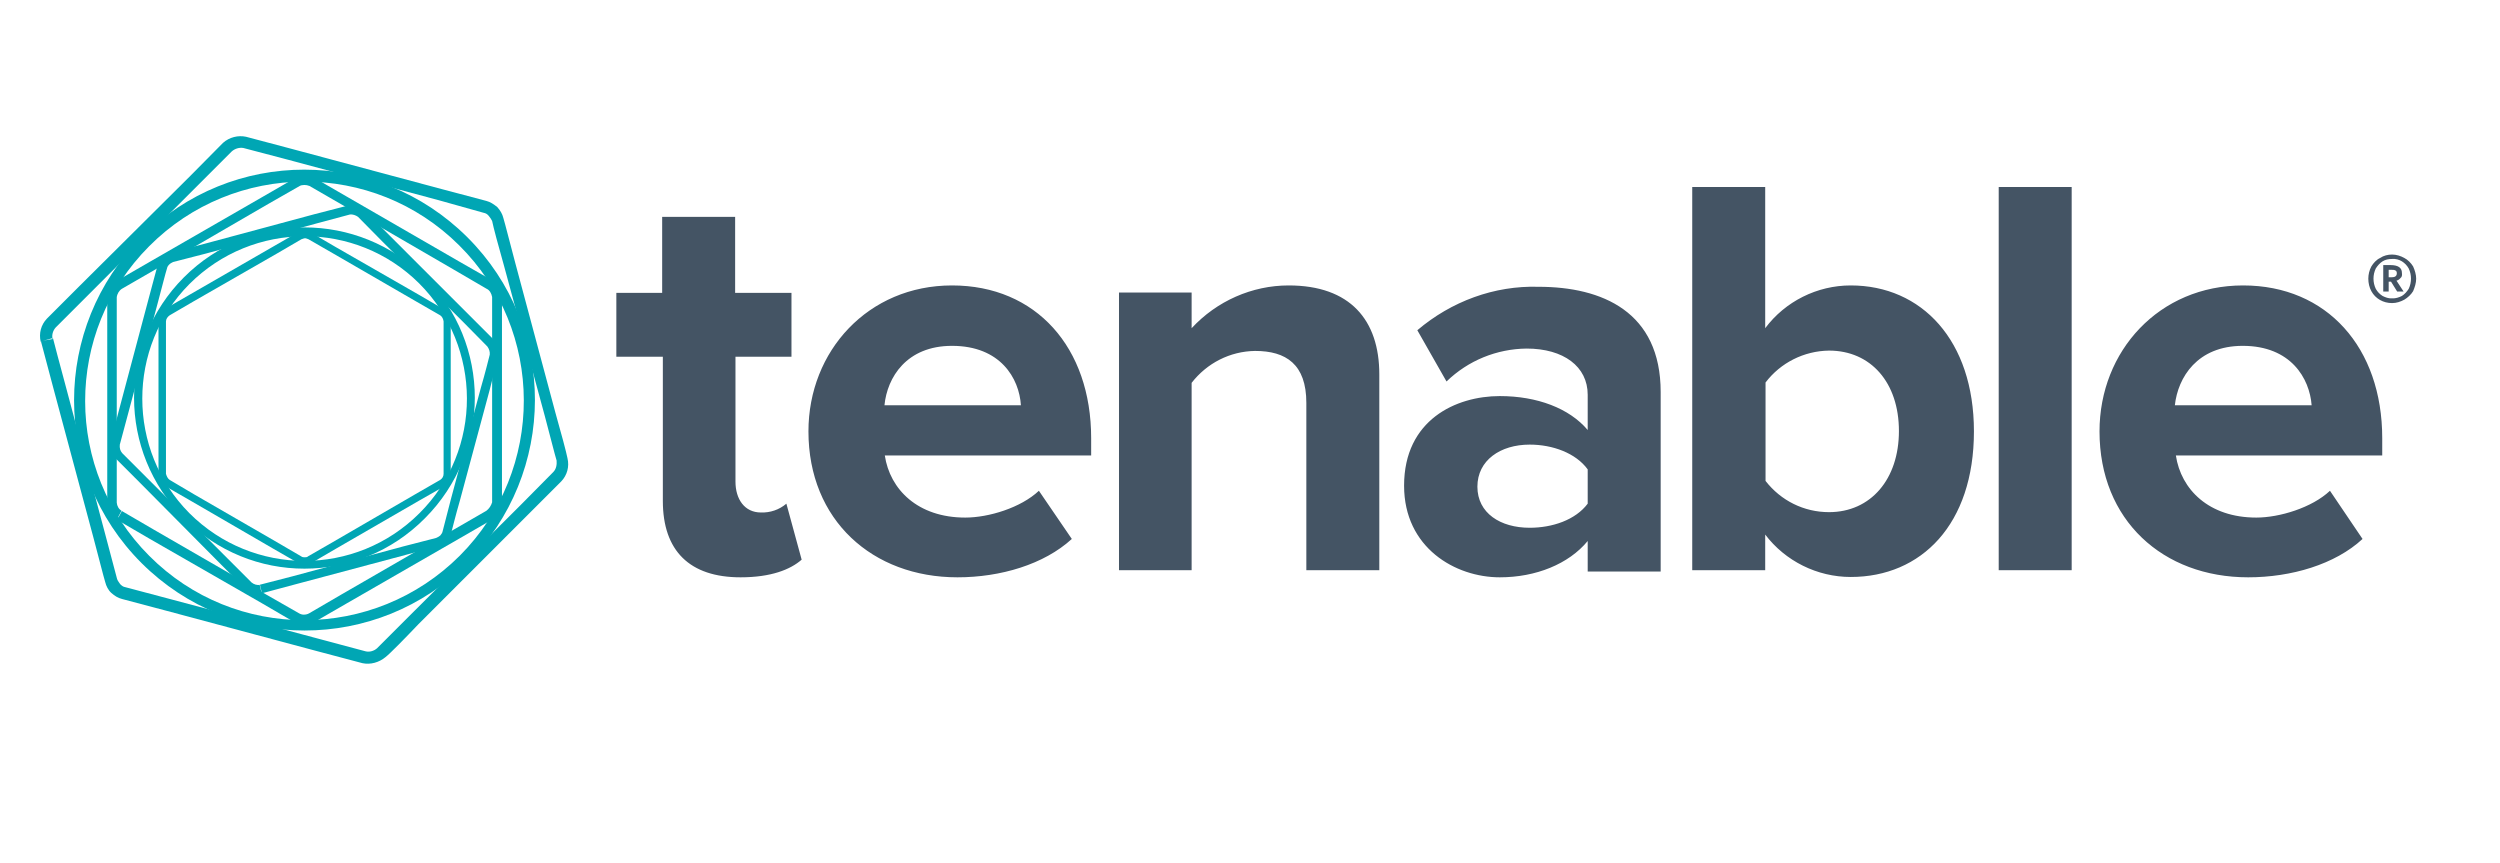
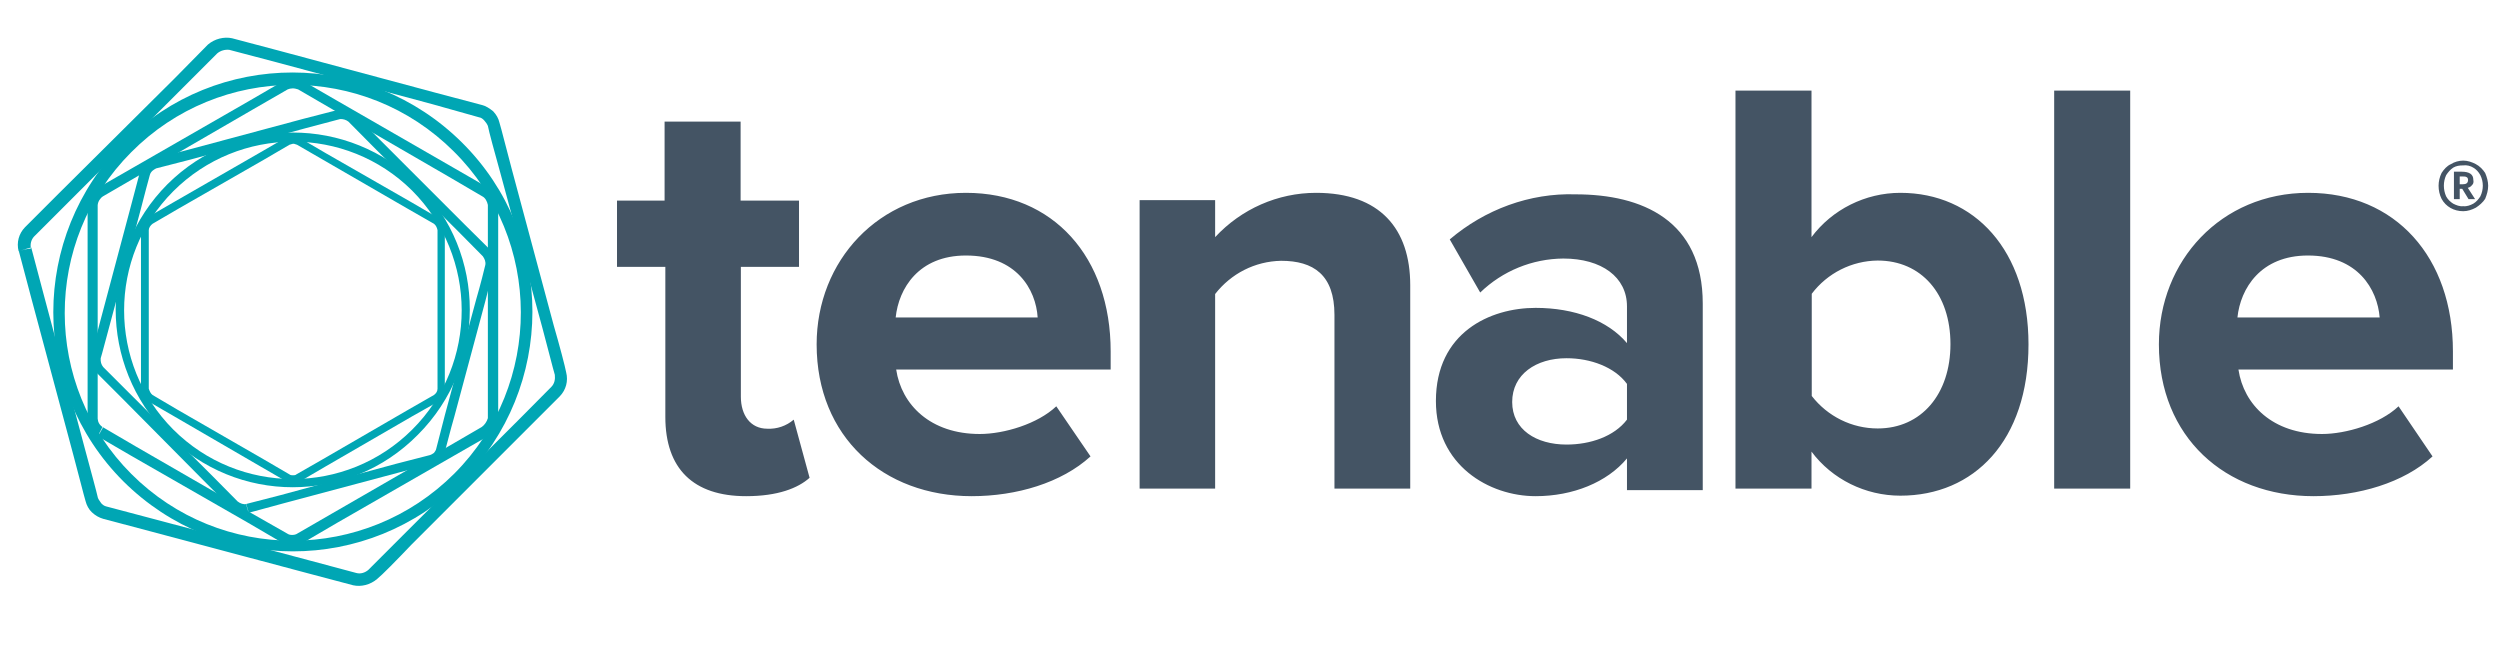
- <svg xmlns="http://www.w3.org/2000/svg" xmlns:ns1="http://xml.openoffice.org/svg/export" version="1.2" width="73.66mm" height="25.4mm" viewBox="0 0 7366 2540" preserveAspectRatio="xMidYMid" fill-rule="evenodd" stroke-width="28.222" stroke-linejoin="round" xml:space="preserve">
+ <svg xmlns="http://www.w3.org/2000/svg" xmlns:ns1="http://xml.openoffice.org/svg/export" version="1.2" width="99.31mm" height="25.65mm" viewBox="0 0 9931 2565" preserveAspectRatio="xMidYMid" fill-rule="evenodd" stroke-width="28.222" stroke-linejoin="round" xml:space="preserve">
  <defs class="ClipPathGroup">
    <clipPath id="presentation_clip_path" clipPathUnits="userSpaceOnUse">
-       <rect x="0" y="0" width="7366" height="2540" />
+       <rect x="0" y="0" width="9931" height="2565" />
    </clipPath>
    <clipPath id="presentation_clip_path_shrink" clipPathUnits="userSpaceOnUse">
-       <rect x="7" y="2" width="7352" height="2535" />
+       <rect x="9" y="2" width="9912" height="2560" />
    </clipPath>
  </defs>
  <defs class="TextShapeIndex">
    <g ns1:slide="id1" ns1:id-list="id3" />
  </defs>
  <defs class="EmbeddedBulletChars">
    <g id="bullet-char-template-57356" transform="scale(0.0004882812,-0.0004882812)">
      <path d="M 580,1141 L 1163,571 580,0 -4,571 580,1141 Z" />
    </g>
    <g id="bullet-char-template-57354" transform="scale(0.0004882812,-0.0004882812)">
      <path d="M 8,1128 L 1137,1128 1137,0 8,0 8,1128 Z" />
    </g>
    <g id="bullet-char-template-10146" transform="scale(0.0004882812,-0.0004882812)">
      <path d="M 174,0 L 602,739 174,1481 1456,739 174,0 Z M 1358,739 L 309,1346 659,739 1358,739 Z" />
    </g>
    <g id="bullet-char-template-10132" transform="scale(0.0004882812,-0.0004882812)">
      <path d="M 2015,739 L 1276,0 717,0 1260,543 174,543 174,936 1260,936 717,1481 1274,1481 2015,739 Z" />
    </g>
    <g id="bullet-char-template-10007" transform="scale(0.0004882812,-0.0004882812)">
      <path d="M 0,-2 C -7,14 -16,27 -25,37 L 356,567 C 262,823 215,952 215,954 215,979 228,992 255,992 264,992 276,990 289,987 310,991 331,999 354,1012 L 381,999 492,748 772,1049 836,1024 860,1049 C 881,1039 901,1025 922,1006 886,937 835,863 770,784 769,783 710,716 594,584 L 774,223 C 774,196 753,168 711,139 L 727,119 C 717,90 699,76 672,76 641,76 570,178 457,381 L 164,-76 C 142,-110 111,-127 72,-127 30,-127 9,-110 8,-76 1,-67 -2,-52 -2,-32 -2,-23 -1,-13 0,-2 Z" />
    </g>
    <g id="bullet-char-template-10004" transform="scale(0.0004882812,-0.0004882812)">
      <path d="M 285,-33 C 182,-33 111,30 74,156 52,228 41,333 41,471 41,549 55,616 82,672 116,743 169,778 240,778 293,778 328,747 346,684 L 369,508 C 377,444 397,411 428,410 L 1163,1116 C 1174,1127 1196,1133 1229,1133 1271,1133 1292,1118 1292,1087 L 1292,965 C 1292,929 1282,901 1262,881 L 442,47 C 390,-6 338,-33 285,-33 Z" />
    </g>
    <g id="bullet-char-template-9679" transform="scale(0.0004882812,-0.0004882812)">
      <path d="M 813,0 C 632,0 489,54 383,161 276,268 223,411 223,592 223,773 276,916 383,1023 489,1130 632,1184 813,1184 992,1184 1136,1130 1245,1023 1353,916 1407,772 1407,592 1407,412 1353,268 1245,161 1136,54 992,0 813,0 Z" />
    </g>
    <g id="bullet-char-template-8226" transform="scale(0.0004882812,-0.0004882812)">
      <path d="M 346,457 C 273,457 209,483 155,535 101,586 74,649 74,723 74,796 101,859 155,911 209,963 273,989 346,989 419,989 480,963 531,910 582,859 608,796 608,723 608,648 583,586 532,535 482,483 420,457 346,457 Z" />
    </g>
    <g id="bullet-char-template-8211" transform="scale(0.0004882812,-0.0004882812)">
      <path d="M -4,459 L 1135,459 1135,606 -4,606 -4,459 Z" />
    </g>
    <g id="bullet-char-template-61548" transform="scale(0.0004882812,-0.0004882812)">
      <path d="M 173,740 C 173,903 231,1043 346,1159 462,1274 601,1332 765,1332 928,1332 1067,1274 1183,1159 1299,1043 1357,903 1357,740 1357,577 1299,437 1183,322 1067,206 928,148 765,148 601,148 462,206 346,322 231,437 173,577 173,740 Z" />
    </g>
  </defs>
  <g>
    <g id="id2" class="Master_Slide">
      <g id="bg-id2" class="Background" />
      <g id="bo-id2" class="BackgroundObjects" />
    </g>
  </g>
  <g class="SlideGroup">
    <g>
      <g id="container-id1">
        <g id="id1" class="Slide" clip-path="url(#presentation_clip_path)">
          <g class="Page">
            <g class="Graphic">
              <g id="id3">
-                 <rect class="BoundingBox" stroke="none" fill="none" x="-143" y="-2575" width="7620" height="7620" />
-                 <path fill="rgb(68,84,100)" stroke="none" d="M 1953,1476 L 1953,1051 1816,1051 1816,863 1951,863 1951,639 2166,639 2166,863 2332,863 2332,1051 2167,1051 2167,1419 C 2167,1471 2194,1510 2242,1510 2269,1511 2296,1502 2317,1484 L 2362,1649 C 2329,1678 2272,1701 2182,1701 2032,1701 1953,1623 1953,1476 L 1953,1476 Z M 2382,1271 C 2382,1034 2558,841 2805,841 3053,841 3215,1024 3215,1291 L 3215,1342 2607,1342 C 2622,1442 2704,1525 2844,1525 2913,1525 3008,1496 3061,1446 L 3158,1588 C 3076,1663 2948,1701 2821,1701 2571,1701 2382,1533 2382,1271 L 2382,1271 Z M 2805,1019 C 2671,1019 2614,1112 2606,1194 L 3008,1194 C 3003,1115 2948,1019 2805,1019 L 2805,1019 Z M 3849,1680 L 3849,1187 C 3849,1073 3789,1034 3698,1034 3624,1035 3556,1070 3511,1128 L 3511,1680 3297,1680 3297,862 3511,862 3511,967 C 3585,887 3689,841 3797,841 3978,841 4064,943 4064,1103 L 4064,1680 3849,1680 3849,1680 Z M 4678,1680 L 4678,1594 C 4622,1662 4525,1701 4419,1701 4288,1701 4137,1614 4137,1431 4137,1237 4290,1167 4419,1167 4529,1167 4624,1203 4678,1267 L 4678,1163 C 4678,1080 4607,1027 4498,1027 4410,1028 4326,1062 4262,1124 L 4176,973 C 4276,888 4403,841 4533,845 4721,845 4893,919 4893,1155 L 4893,1684 4678,1684 4678,1680 Z M 4678,1484 L 4678,1383 C 4643,1335 4575,1310 4507,1310 4421,1310 4353,1356 4353,1434 4353,1512 4421,1555 4507,1555 4574,1555 4642,1532 4678,1484 L 4678,1484 Z M 4986,1680 L 4986,551 5201,551 5201,967 C 5260,888 5354,841 5453,841 5662,841 5816,1003 5816,1271 5816,1545 5661,1700 5453,1700 5354,1700 5260,1653 5201,1575 L 5201,1680 4986,1680 4986,1680 Z M 5389,1509 C 5512,1509 5595,1412 5595,1270 5595,1127 5512,1033 5389,1033 5315,1034 5246,1069 5202,1127 L 5202,1417 C 5247,1475 5315,1509 5389,1509 L 5389,1509 5389,1509 Z M 5889,1680 L 5889,551 6104,551 6104,1680 5889,1680 5889,1680 Z M 6186,1271 C 6186,1034 6362,841 6609,841 6856,841 7019,1024 7019,1291 L 7019,1342 6411,1342 C 6426,1442 6508,1525 6648,1525 6716,1525 6812,1496 6865,1446 L 6961,1588 C 6880,1663 6751,1701 6624,1701 6373,1701 6186,1533 6186,1271 L 6186,1271 Z M 6608,1019 C 6474,1019 6417,1112 6408,1194 L 6811,1194 C 6805,1115 6750,1019 6608,1019 L 6608,1019 Z M 7084,760 C 7094,765 7104,775 7110,785 7115,796 7119,809 7119,821 7119,834 7115,846 7110,858 7104,868 7094,877 7084,883 7073,889 7061,893 7048,893 7022,893 6999,880 6987,858 6981,847 6978,834 6978,821 6978,809 6981,796 6987,785 6993,775 7002,765 7013,760 7023,753 7036,750 7048,750 7061,750 7073,754 7084,760 L 7084,760 Z M 7077,872 C 7085,867 7092,859 7097,851 7106,832 7106,810 7097,791 7092,782 7085,775 7077,770 7069,765 7058,762 7048,763 7037,763 7028,765 7020,770 7012,775 7005,783 7000,791 6991,810 6991,832 7000,851 7005,860 7012,867 7020,872 7028,876 7038,880 7048,879 7058,880 7069,876 7077,872 L 7077,872 Z M 7073,819 C 7070,823 7065,826 7061,827 L 7082,859 7063,859 7045,830 7038,830 7038,859 7022,859 7022,781 7043,781 C 7066,781 7077,789 7077,804 7078,811 7077,816 7073,819 L 7073,819 Z M 7038,817 L 7047,817 C 7057,817 7062,813 7062,805 7062,802 7061,798 7058,797 7055,795 7050,795 7047,795 L 7038,795 7038,817 7038,817 Z" />
-                 <path fill="rgb(0,166,180)" stroke="none" d="M 1483,642 C 1488,658 1503,718 1518,774 L 1518,774 1637,1218 C 1653,1274 1669,1334 1672,1350 L 1672,1350 C 1678,1375 1671,1400 1654,1418 L 1654,1418 1557,1515 1557,1515 1233,1839 C 1192,1882 1150,1925 1136,1936 L 1136,1936 C 1117,1952 1091,1959 1068,1954 L 1068,1954 936,1919 936,1919 492,1800 360,1765 360,1765 C 348,1762 338,1756 328,1747 L 328,1747 C 319,1739 313,1727 310,1715 L 310,1715 C 305,1699 290,1639 275,1583 L 275,1583 156,1139 121,1007 121,1007 138,1001 156,996 C 160,1013 176,1072 191,1128 L 191,1128 310,1574 C 325,1630 341,1690 345,1706 L 345,1706 C 347,1712 351,1716 354,1721 L 354,1721 C 359,1726 363,1729 369,1730 L 369,1730 501,1765 501,1765 946,1884 1077,1919 1077,1919 C 1089,1922 1102,1918 1111,1910 L 1111,1910 1208,1813 1208,1813 1534,1488 1630,1391 1630,1391 C 1639,1382 1641,1369 1640,1357 L 1640,1357 C 1635,1341 1620,1281 1605,1225 L 1605,1225 1485,783 C 1469,727 1453,667 1450,651 L 1450,651 C 1447,645 1444,641 1440,636 L 1440,636 C 1436,631 1431,628 1425,627 L 1425,627 1293,590 1293,590 850,471 717,436 717,436 C 705,434 692,438 683,446 L 683,446 586,543 586,543 261,868 164,965 164,965 C 156,974 152,987 155,999 L 155,999 137,1002 120,1007 C 114,982 121,957 138,939 L 138,939 235,842 235,842 561,518 657,421 657,421 C 676,404 702,398 725,403 L 725,403 857,438 857,438 1301,557 1433,592 1433,592 C 1445,595 1455,602 1465,610 L 1465,610 C 1474,620 1480,630 1483,642 L 1483,642 Z" />
-                 <path fill="rgb(0,166,180)" stroke="none" d="M 926,524 L 1023,580 1023,580 1352,770 1450,826 1450,826 C 1467,837 1478,855 1479,876 L 1479,876 1479,988 1479,988 1479,1481 1479,1481 C 1478,1502 1467,1520 1450,1531 L 1450,1531 1353,1587 1353,1587 1023,1777 926,1833 926,1833 C 916,1838 907,1840 897,1840 L 897,1840 C 886,1840 877,1838 867,1833 L 867,1833 771,1777 771,1777 440,1587 344,1531 344,1531 351,1518 358,1505 454,1561 454,1561 783,1751 881,1807 881,1807 C 886,1810 891,1811 895,1811 L 895,1811 C 900,1811 906,1810 911,1807 L 911,1807 1007,1751 1007,1751 1336,1561 1433,1505 1433,1505 C 1441,1499 1447,1490 1450,1480 L 1450,1480 1450,1368 1450,1368 1450,875 1450,875 C 1448,865 1443,855 1434,851 L 1434,851 1338,795 1338,795 1009,604 912,548 912,548 C 907,546 902,545 897,545 L 897,545 C 892,545 886,546 883,548 L 883,548 785,604 785,604 456,795 359,851 359,851 C 351,856 345,866 344,876 L 344,876 344,988 344,988 344,1481 344,1481 C 345,1491 349,1499 359,1506 L 359,1506 352,1519 345,1532 C 327,1522 317,1503 316,1482 L 316,1482 C 316,1468 316,1418 316,1370 L 316,1370 316,877 316,877 C 317,856 327,838 345,827 L 345,827 442,771 442,771 772,581 869,525 869,525 C 878,520 887,518 898,518 L 898,518 C 907,517 918,519 926,524 L 926,524 Z" />
-                 <path fill="rgb(0,166,180)" stroke="none" d="M 503,744 L 600,719 600,719 927,631 1024,606 1024,606 C 1041,602 1060,607 1074,620 L 1074,620 1145,691 1145,691 1384,930 1455,1001 1455,1001 C 1468,1014 1473,1034 1468,1051 L 1468,1051 C 1465,1063 1453,1107 1443,1148 L 1443,1148 1355,1475 C 1343,1516 1332,1561 1329,1572 L 1329,1572 C 1327,1580 1322,1588 1315,1595 L 1315,1595 C 1310,1602 1301,1607 1292,1609 L 1292,1609 1195,1635 1195,1635 869,1722 772,1748 772,1748 768,1736 765,1723 862,1698 862,1698 1188,1610 1285,1585 1285,1585 C 1290,1583 1293,1581 1297,1578 L 1297,1578 C 1300,1574 1303,1571 1304,1566 L 1304,1566 1329,1469 1329,1469 1417,1142 C 1429,1101 1440,1057 1443,1045 L 1443,1045 C 1444,1036 1441,1028 1436,1021 L 1436,1021 1366,950 1366,950 1126,711 1055,639 1055,639 C 1048,634 1039,631 1031,632 L 1031,632 934,658 934,658 607,747 510,772 510,772 C 506,774 502,776 499,779 L 499,779 C 495,783 493,786 492,791 L 492,791 C 488,803 477,847 466,888 L 466,888 379,1213 C 368,1254 356,1299 353,1310 L 353,1310 C 352,1320 354,1328 360,1335 L 360,1335 431,1406 431,1406 670,1645 741,1716 741,1716 C 748,1722 758,1725 766,1723 L 766,1723 769,1736 773,1749 C 755,1753 737,1748 723,1735 L 723,1735 652,1664 652,1664 411,1421 340,1350 340,1350 C 327,1337 323,1319 326,1300 L 326,1300 C 330,1288 341,1244 352,1203 L 352,1203 439,876 465,779 465,779 C 467,771 472,763 479,756 L 479,756 C 487,751 495,747 503,744 L 503,744 Z" />
-                 <path fill="rgb(0,166,180)" stroke="none" d="M 417,1659 C 152,1394 152,965 417,699 682,433 1111,434 1377,699 1643,964 1642,1393 1377,1659 L 1377,1659 C 1112,1924 683,1924 417,1659 L 417,1659 417,1659 Z M 1355,1637 C 1607,1384 1606,974 1353,723 1100,471 690,473 439,726 188,978 188,1386 440,1638 692,1891 1102,1890 1355,1637 1355,1638 1355,1638 1355,1637 L 1355,1637 1355,1637 Z" />
-                 <path fill="rgb(0,166,180)" stroke="none" d="M 919,687 L 991,729 991,729 1235,869 1307,911 1307,911 C 1320,919 1328,933 1328,949 L 1328,949 1328,1031 1328,1031 1328,1397 1328,1397 C 1327,1412 1320,1426 1307,1434 L 1307,1434 1235,1475 1235,1475 991,1616 919,1658 919,1658 C 912,1662 905,1664 898,1664 L 898,1664 C 891,1664 883,1662 877,1658 L 877,1658 804,1616 804,1616 561,1475 488,1433 488,1433 494,1424 500,1414 571,1456 571,1456 815,1597 887,1639 887,1639 C 891,1642 894,1642 898,1642 L 898,1642 C 901,1642 905,1642 908,1639 L 908,1639 981,1597 981,1597 1224,1456 1297,1414 1297,1414 C 1303,1410 1307,1404 1307,1396 L 1307,1396 1307,1313 1307,1313 1307,947 1307,947 C 1306,940 1303,933 1297,929 L 1297,929 1224,887 1224,887 982,747 909,705 909,705 C 906,704 902,702 899,702 L 899,702 C 895,702 892,704 888,705 L 888,705 816,747 816,747 572,887 500,929 500,929 C 494,933 489,940 489,947 L 489,947 489,1030 489,1030 489,1396 489,1396 C 491,1403 494,1410 500,1414 L 500,1414 494,1424 488,1433 C 475,1425 467,1411 467,1396 L 467,1396 467,1312 467,1312 467,946 467,946 C 467,931 475,917 488,909 L 488,909 561,867 561,867 804,727 877,685 877,685 C 884,681 891,679 898,679 L 898,679 C 905,683 912,684 919,687 L 919,687 919,687 Z" />
-                 <path fill="rgb(0,166,180)" stroke="none" d="M 542,1527 C 346,1331 346,1013 542,817 738,621 1056,621 1252,817 1448,1013 1448,1331 1252,1527 1056,1725 738,1725 542,1527 L 542,1527 Z M 1236,1512 C 1423,1326 1422,1022 1235,835 1048,649 745,650 558,837 373,1023 373,1326 558,1512 745,1699 1048,1700 1236,1512 1235,1512 1236,1512 1236,1512 L 1236,1512 Z" />
+                 <rect class="BoundingBox" stroke="none" fill="none" x="-113" y="-431" width="10363" height="3597" />
+                 <path fill="rgb(68,84,100)" stroke="none" d="M 2643,1656 L 2643,1060 2451,1060 2451,797 2640,797 2640,483 2942,483 2942,797 3174,797 3174,1060 2943,1060 2943,1576 C 2943,1649 2981,1703 3048,1703 3086,1705 3124,1692 3153,1667 L 3216,1898 C 3170,1939 3090,1971 2964,1971 2754,1971 2643,1862 2643,1656 L 2643,1656 2643,1656 Z M 3244,1368 C 3244,1036 3491,766 3837,766 4185,766 4412,1022 4412,1396 L 4412,1468 3560,1468 C 3581,1608 3696,1724 3892,1724 3989,1724 4122,1684 4196,1614 L 4332,1813 C 4217,1918 4038,1971 3860,1971 3509,1971 3244,1736 3244,1368 L 3244,1368 3244,1368 Z M 3837,1015 C 3649,1015 3570,1146 3558,1261 L 4122,1261 C 4115,1150 4038,1015 3837,1015 L 3837,1015 3837,1015 Z M 5301,1941 L 5301,1251 C 5301,1091 5217,1036 5089,1036 4985,1038 4890,1087 4827,1168 L 4827,1941 4527,1941 4527,795 4827,795 4827,942 C 4931,830 5076,766 5228,766 5482,766 5602,909 5602,1133 L 5602,1941 5301,1941 5301,1941 5301,1941 Z M 6463,1941 L 6463,1821 C 6384,1916 6248,1971 6100,1971 5916,1971 5704,1849 5704,1593 5704,1321 5919,1223 6100,1223 6254,1223 6387,1273 6463,1363 L 6463,1217 C 6463,1101 6363,1027 6210,1027 6087,1028 5969,1076 5880,1162 L 5759,951 C 5899,832 6077,766 6259,772 6523,772 6764,875 6764,1206 L 6764,1947 6463,1947 6463,1941 6463,1941 Z M 6463,1667 L 6463,1525 C 6414,1458 6318,1423 6223,1423 6102,1423 6007,1487 6007,1597 6007,1706 6102,1766 6223,1766 6317,1766 6412,1734 6463,1667 L 6463,1667 6463,1667 Z M 6894,1941 L 6894,360 7196,360 7196,942 C 7278,832 7410,766 7549,766 7842,766 8058,993 8058,1368 8058,1752 7841,1969 7549,1969 7410,1969 7278,1904 7196,1794 L 7196,1941 6894,1941 6894,1941 6894,1941 Z M 7459,1702 C 7632,1702 7748,1566 7748,1367 7748,1167 7632,1035 7459,1035 7356,1036 7259,1085 7197,1167 L 7197,1573 C 7260,1654 7356,1702 7459,1702 L 7459,1702 7459,1702 7459,1702 Z M 8160,1941 L 8160,360 8462,360 8462,1941 8160,1941 8160,1941 8160,1941 Z M 8576,1368 C 8576,1036 8823,766 9169,766 9516,766 9744,1022 9744,1396 L 9744,1468 8892,1468 C 8913,1608 9028,1724 9224,1724 9319,1724 9454,1684 9528,1614 L 9663,1813 C 9549,1918 9368,1971 9190,1971 8839,1971 8576,1736 8576,1368 L 8576,1368 8576,1368 Z M 9168,1015 C 8980,1015 8900,1146 8888,1261 L 9453,1261 C 9444,1150 9367,1015 9168,1015 L 9168,1015 9168,1015 Z M 9835,652 C 9849,659 9863,673 9872,687 9879,703 9884,721 9884,738 9884,756 9879,773 9872,790 9863,804 9849,816 9835,825 9820,833 9803,839 9785,839 9748,839 9716,821 9699,790 9691,774 9687,756 9687,738 9687,721 9691,703 9699,687 9708,673 9720,659 9736,652 9750,643 9768,638 9785,638 9803,638 9820,644 9835,652 L 9835,652 9835,652 Z M 9825,809 C 9837,802 9846,791 9853,780 9866,753 9866,722 9853,696 9846,683 9837,673 9825,666 9814,659 9799,655 9785,657 9769,657 9757,659 9745,666 9734,673 9724,685 9717,696 9705,722 9705,753 9717,780 9724,793 9734,802 9745,809 9757,815 9771,821 9785,819 9799,821 9814,815 9825,809 L 9825,809 9825,809 Z M 9820,735 C 9816,741 9809,745 9803,746 L 9832,791 9806,791 9781,750 9771,750 9771,791 9748,791 9748,682 9778,682 C 9810,682 9825,693 9825,714 9827,724 9825,731 9820,735 L 9820,735 9820,735 Z M 9771,732 L 9783,732 C 9797,732 9804,727 9804,715 9804,711 9803,706 9799,704 9795,701 9788,701 9783,701 L 9771,701 9771,732 9771,732 9771,732 Z" />
+                 <path fill="rgb(0,166,180)" stroke="none" d="M 1984,487 C 1991,509 2012,594 2033,672 L 2033,672 2200,1294 C 2223,1373 2245,1457 2249,1479 L 2249,1479 C 2258,1514 2248,1549 2224,1574 L 2224,1574 2088,1710 2088,1710 1634,2164 C 1576,2225 1517,2285 1498,2300 L 1498,2300 C 1471,2323 1435,2332 1403,2325 L 1403,2325 1218,2276 1218,2276 595,2110 410,2061 410,2061 C 393,2056 379,2048 365,2035 L 365,2035 C 353,2024 344,2007 340,1991 L 340,1991 C 333,1968 312,1884 291,1806 L 291,1806 124,1183 75,998 75,998 99,990 124,983 C 130,1007 152,1090 173,1168 L 173,1168 340,1793 C 361,1871 384,1955 389,1978 L 389,1978 C 392,1986 398,1992 402,1999 L 402,1999 C 409,2006 414,2010 423,2012 L 423,2012 608,2061 608,2061 1232,2227 1415,2276 1415,2276 C 1432,2281 1450,2275 1463,2264 L 1463,2264 1599,2128 1599,2128 2056,1672 2190,1537 2190,1537 C 2203,1524 2206,1506 2204,1489 L 2204,1489 C 2197,1466 2176,1382 2155,1304 L 2155,1304 1987,685 C 1965,606 1942,522 1938,500 L 1938,500 C 1934,491 1930,486 1924,479 L 1924,479 C 1918,472 1911,467 1903,466 L 1903,466 1718,414 1718,414 1097,247 911,198 911,198 C 894,196 876,201 863,212 L 863,212 727,348 727,348 271,804 135,940 135,940 C 124,952 119,970 123,987 L 123,987 98,991 74,998 C 65,963 75,928 99,903 L 99,903 235,767 235,767 692,313 826,177 826,177 C 853,154 890,145 922,152 L 922,152 1107,201 1107,201 1729,368 1914,417 1914,417 C 1931,421 1945,431 1959,442 L 1959,442 C 1972,456 1980,470 1984,487 L 1984,487 1984,487 Z" />
+                 <path fill="rgb(0,166,180)" stroke="none" d="M 1204,322 L 1339,400 1339,400 1801,666 1938,745 1938,745 C 1962,760 1977,786 1979,815 L 1979,815 1979,972 1979,972 1979,1663 1979,1663 C 1977,1692 1962,1717 1938,1733 L 1938,1733 1802,1811 1802,1811 1339,2077 1204,2156 1204,2156 C 1189,2163 1177,2166 1163,2166 L 1163,2166 C 1147,2166 1135,2163 1121,2156 L 1121,2156 986,2077 986,2077 522,1811 388,1733 388,1733 398,1714 407,1696 542,1775 542,1775 1003,2041 1140,2119 1140,2119 C 1147,2124 1154,2125 1160,2125 L 1160,2125 C 1167,2125 1175,2124 1182,2119 L 1182,2119 1317,2041 1317,2041 1778,1775 1914,1696 1914,1696 C 1925,1688 1934,1675 1938,1661 L 1938,1661 1938,1504 1938,1504 1938,814 1938,814 C 1935,800 1928,786 1916,780 L 1916,780 1781,701 1781,701 1320,434 1184,355 1184,355 C 1177,353 1170,351 1163,351 L 1163,351 C 1156,351 1147,353 1143,355 L 1143,355 1006,434 1006,434 545,701 409,780 409,780 C 398,787 389,801 388,815 L 388,815 388,972 388,972 388,1663 388,1663 C 389,1677 395,1688 409,1698 L 409,1698 399,1716 389,1734 C 364,1720 350,1693 348,1664 L 348,1664 C 348,1644 348,1574 348,1507 L 348,1507 348,816 348,816 C 350,787 364,762 389,746 L 389,746 525,668 525,668 988,402 1124,323 1124,323 C 1136,316 1149,313 1164,313 L 1164,313 C 1177,312 1192,315 1204,322 L 1204,322 1204,322 Z" />
+                 <path fill="rgb(0,166,180)" stroke="none" d="M 611,630 L 747,595 747,595 1205,472 1341,437 1341,437 C 1365,431 1391,438 1411,456 L 1411,456 1510,556 1510,556 1845,891 1945,990 1945,990 C 1963,1008 1970,1036 1963,1060 L 1963,1060 C 1959,1077 1942,1139 1928,1196 L 1928,1196 1805,1654 C 1788,1712 1773,1775 1768,1790 L 1768,1790 C 1766,1801 1759,1813 1749,1822 L 1749,1822 C 1742,1832 1729,1839 1717,1842 L 1717,1842 1581,1878 1581,1878 1124,2000 988,2037 988,2037 982,2020 978,2002 1114,1967 1114,1967 1571,1843 1707,1808 1707,1808 C 1714,1806 1718,1803 1724,1799 L 1724,1799 C 1728,1793 1732,1789 1733,1782 L 1733,1782 1768,1646 1768,1646 1892,1188 C 1909,1130 1924,1069 1928,1052 L 1928,1052 C 1930,1039 1925,1028 1918,1018 L 1918,1018 1820,919 1820,919 1484,584 1384,483 1384,483 C 1375,476 1362,472 1351,473 L 1351,473 1215,509 1215,509 756,634 620,669 620,669 C 615,672 609,675 605,679 L 605,679 C 599,685 597,689 595,696 L 595,696 C 590,713 574,774 559,832 L 559,832 437,1287 C 421,1345 405,1408 400,1423 L 400,1423 C 399,1437 402,1448 410,1458 L 410,1458 510,1558 510,1558 845,1892 944,1992 944,1992 C 954,2000 968,2005 979,2002 L 979,2002 983,2020 989,2038 C 964,2044 939,2037 919,2019 L 919,2019 819,1919 819,1919 482,1579 382,1479 382,1479 C 364,1461 358,1436 362,1409 L 362,1409 C 368,1392 384,1331 399,1273 L 399,1273 521,815 557,679 557,679 C 560,668 567,657 577,647 L 577,647 C 588,640 599,634 611,630 L 611,630 611,630 Z" />
+                 <path fill="rgb(0,166,180)" stroke="none" d="M 490,1912 C 119,1541 119,940 490,567 862,194 1463,196 1836,567 2209,938 2207,1539 1836,1912 L 1836,1912 C 1464,2283 863,2283 490,1912 L 490,1912 490,1912 490,1912 Z M 1805,1881 C 2158,1527 2157,952 1802,601 1447,247 873,250 521,605 169,958 169,1530 522,1883 876,2237 1450,2236 1805,1881 1805,1883 1805,1883 1805,1881 L 1805,1881 1805,1881 1805,1881 Z" />
+                 <path fill="rgb(0,166,180)" stroke="none" d="M 1194,550 L 1295,609 1295,609 1637,805 1738,864 1738,864 C 1756,875 1767,895 1767,917 L 1767,917 1767,1032 1767,1032 1767,1545 1767,1545 C 1766,1566 1756,1586 1738,1597 L 1738,1597 1637,1654 1637,1654 1295,1852 1194,1911 1194,1911 C 1184,1916 1174,1919 1164,1919 L 1164,1919 C 1154,1919 1143,1916 1135,1911 L 1135,1911 1033,1852 1033,1852 692,1654 590,1595 590,1595 598,1583 606,1569 706,1628 706,1628 1048,1825 1149,1884 1149,1884 C 1154,1888 1159,1888 1164,1888 L 1164,1888 C 1168,1888 1174,1888 1178,1884 L 1178,1884 1281,1825 1281,1825 1621,1628 1724,1569 1724,1569 C 1732,1563 1738,1555 1738,1544 L 1738,1544 1738,1427 1738,1427 1738,914 1738,914 C 1736,905 1732,895 1724,889 L 1724,889 1621,830 1621,830 1282,634 1180,575 1180,575 C 1175,574 1170,571 1166,571 L 1166,571 C 1160,571 1156,574 1150,575 L 1150,575 1049,634 1049,634 707,830 606,889 606,889 C 598,895 591,905 591,914 L 591,914 591,1031 591,1031 591,1544 591,1544 C 594,1553 598,1563 606,1569 L 606,1569 598,1583 590,1595 C 571,1584 560,1565 560,1544 L 560,1544 560,1426 560,1426 560,913 560,913 C 560,892 571,872 590,861 L 590,861 692,802 692,802 1033,606 1135,547 1135,547 C 1145,542 1154,539 1164,539 L 1164,539 C 1174,545 1184,546 1194,550 L 1194,550 1194,550 1194,550 Z" />
+                 <path fill="rgb(0,166,180)" stroke="none" d="M 665,1727 C 391,1452 391,1007 665,732 940,458 1386,458 1660,732 1935,1007 1935,1452 1660,1727 1386,2005 940,2005 665,1727 L 665,1727 665,1727 Z M 1638,1706 C 1900,1445 1899,1020 1637,757 1375,497 950,498 688,760 428,1021 428,1445 688,1706 950,1968 1375,1969 1638,1706 1637,1706 1638,1706 1638,1706 L 1638,1706 1638,1706 Z" />
              </g>
            </g>
          </g>
        </g>
      </g>
    </g>
  </g>
</svg>
